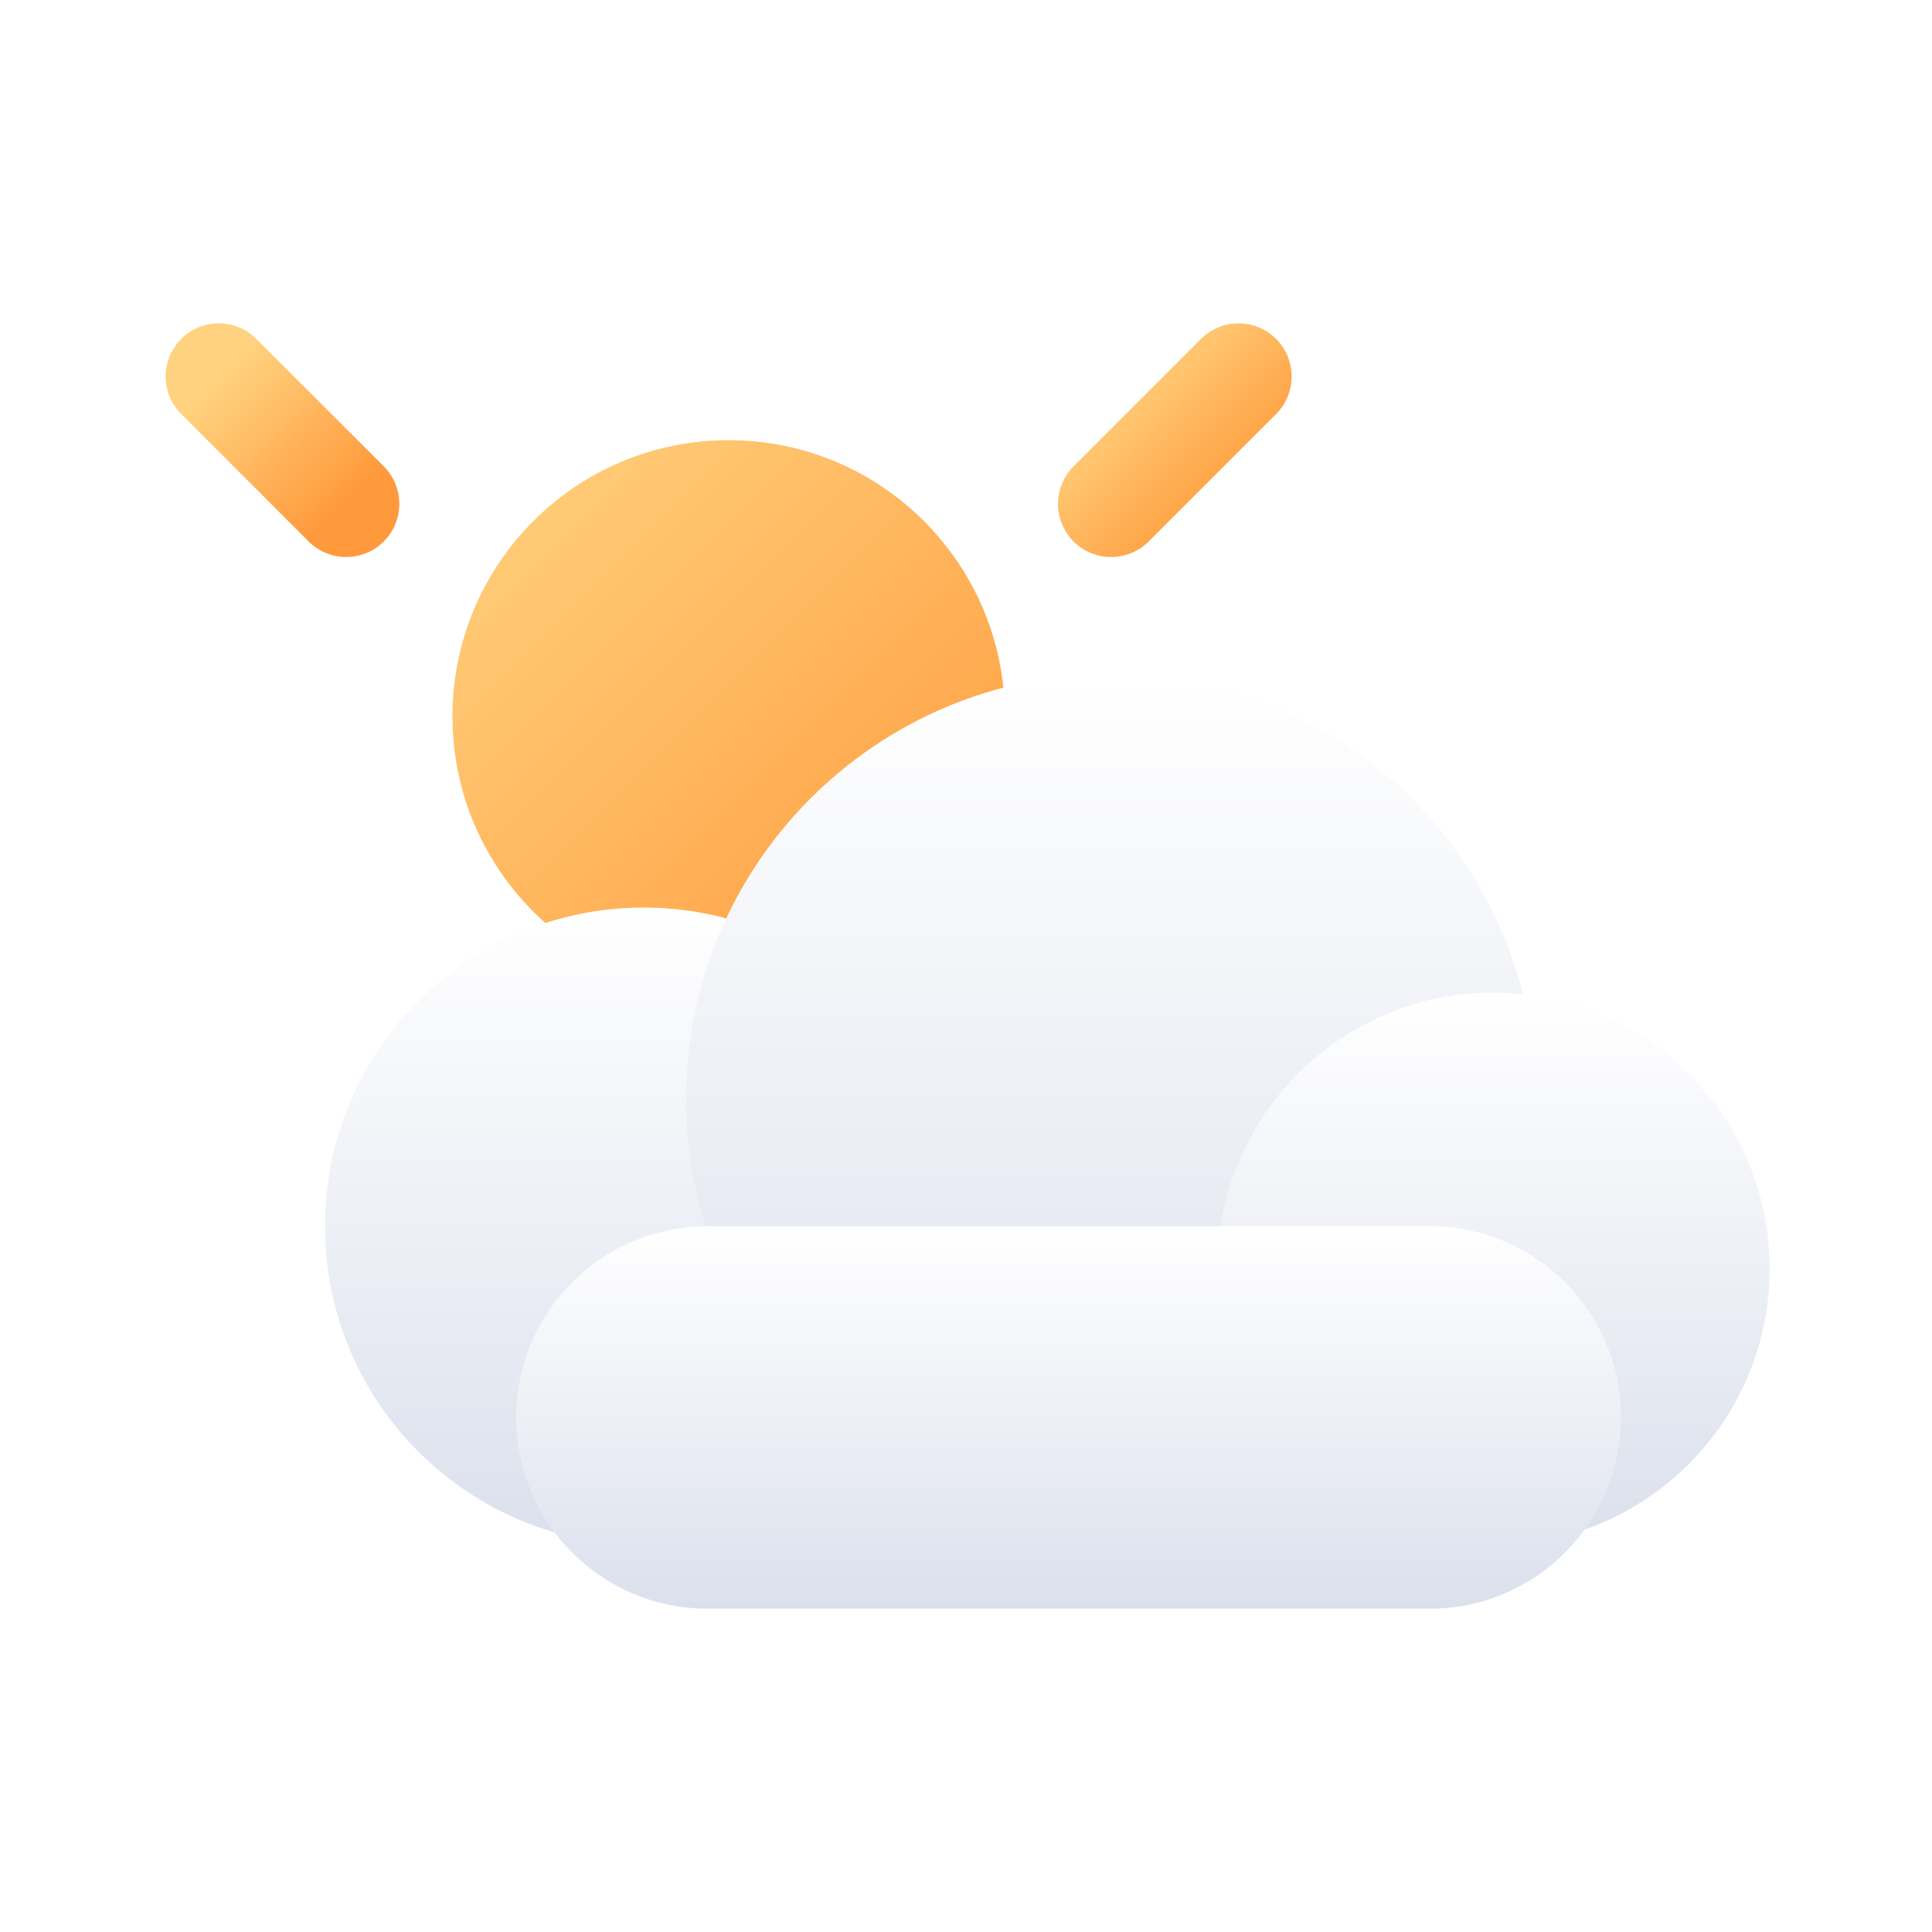
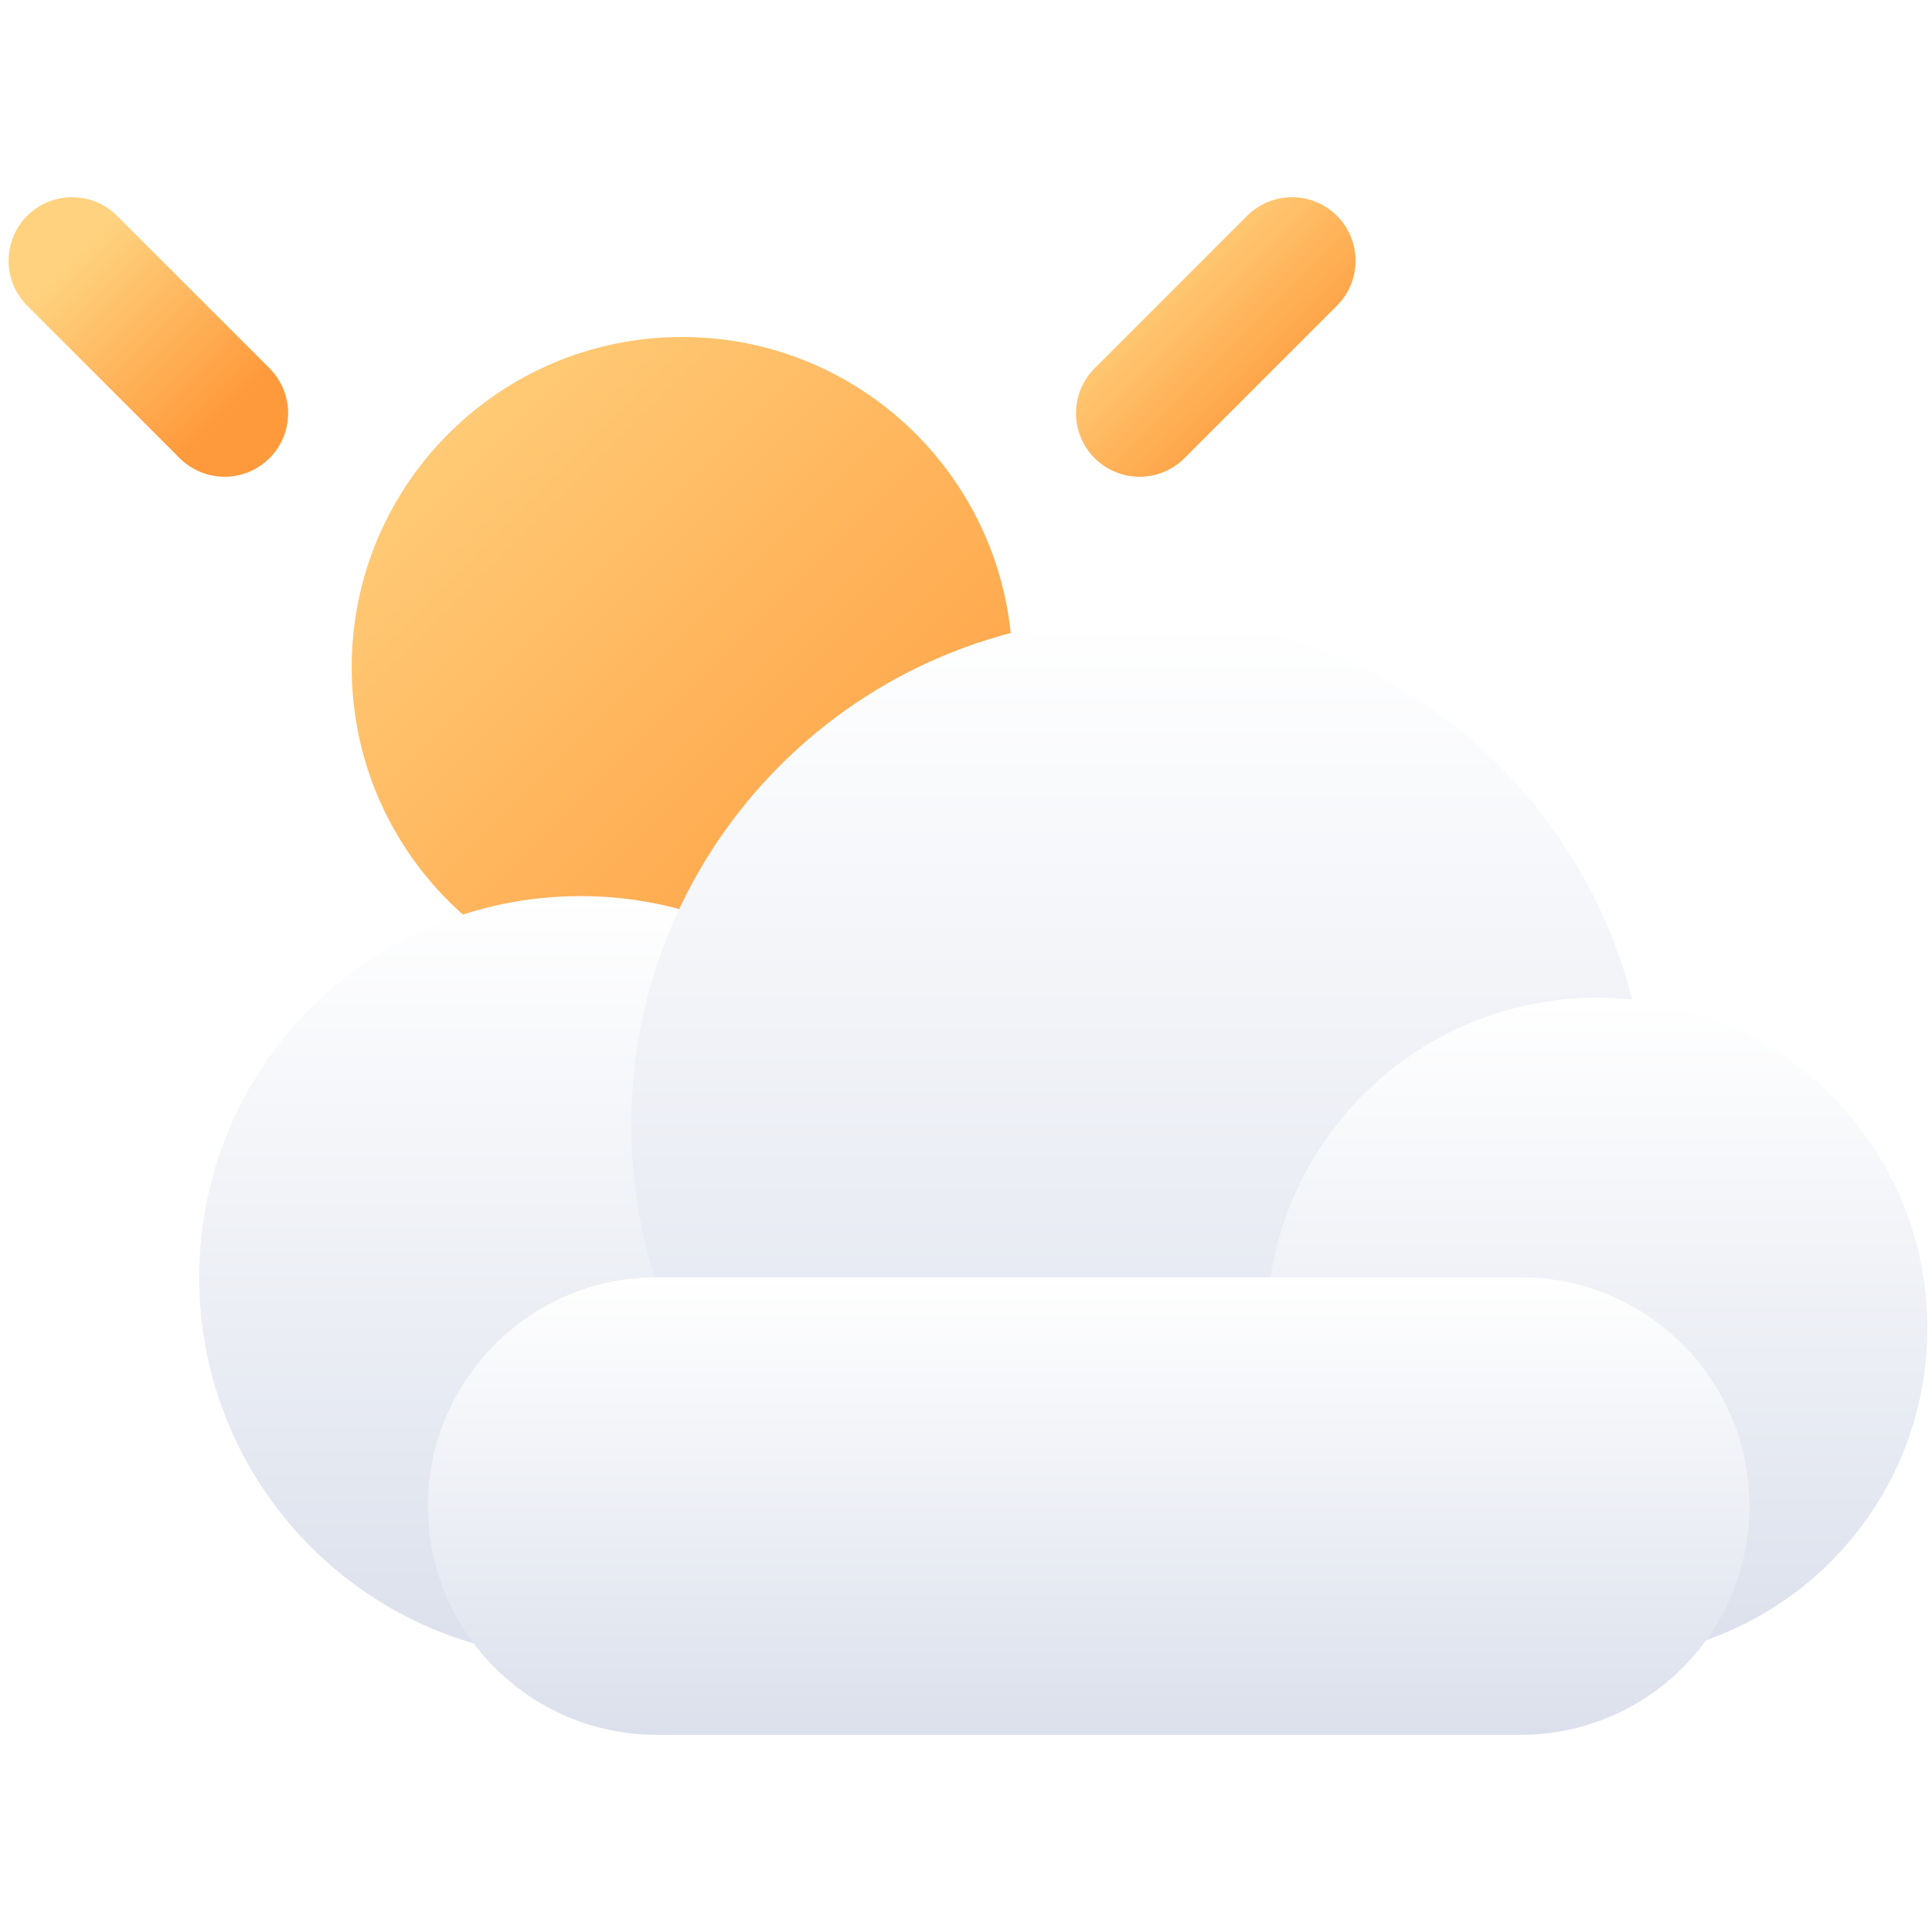
<svg xmlns="http://www.w3.org/2000/svg" width="24" height="24" viewBox="0 0 24 24">
-   <g transform="translate(-1.5052 0.4536) scale(0.263918)">
-     <defs>
-       <linearGradient id="sun" x1="0" y1="0" x2="1" y2="1">
-         <stop offset="0" stop-color="#ffd27f" />
-         <stop offset="1" stop-color="#ff9a3c" />
-       </linearGradient>
-       <linearGradient id="cool" x1="0" y1="0" x2="0" y2="1">
-         <stop offset="0" stop-color="#ffffff" />
-         <stop offset="1" stop-color="#dbe0ec" />
-       </linearGradient>
-       <linearGradient id="moon" x1="0" y1="0" x2="1" y2="1">
-         <stop offset="0" stop-color="#f4f6fb" />
-         <stop offset="1" stop-color="#cfd6e6" />
-       </linearGradient>
-       <linearGradient id="blue" x1="0" y1="0" x2="0" y2="1">
-         <stop offset="0" stop-color="#9fdcff" />
-         <stop offset="1" stop-color="#4fb0ff" />
-       </linearGradient>
-     </defs>
-     <g stroke="url(#sun)" stroke-width="5" stroke-linecap="round">
-       <line x1="40" y1="14" x2="40" y2="6" />
-       <line x1="22" y1="22" x2="16" y2="16" />
-       <line x1="58" y1="22" x2="64" y2="16" />
-       <line x1="18" y1="36" x2="10" y2="36" />
-     </g>
-     <circle cx="40" cy="32" r="13" fill="url(#sun)" />
-     <g fill="url(#cool)">
-       <circle cx="36" cy="56" r="15" />
-       <circle cx="58" cy="50" r="20" />
-       <circle cx="76" cy="58" r="13" />
-       <rect x="30" y="56" width="52" height="18" rx="9" />
+   <g transform="translate(-2.3551 -2.3551) scale(1.196262)">
+     <g transform="translate(-1.5052 0.4536) scale(0.263918)">
+       <defs>
+         <linearGradient id="sun" x1="0" y1="0" x2="1" y2="1">
+           <stop offset="0" stop-color="#ffd27f" />
+           <stop offset="1" stop-color="#ff9a3c" />
+         </linearGradient>
+         <linearGradient id="cool" x1="0" y1="0" x2="0" y2="1">
+           <stop offset="0" stop-color="#ffffff" />
+           <stop offset="1" stop-color="#dbe0ec" />
+         </linearGradient>
+         <linearGradient id="moon" x1="0" y1="0" x2="1" y2="1">
+           <stop offset="0" stop-color="#f4f6fb" />
+           <stop offset="1" stop-color="#cfd6e6" />
+         </linearGradient>
+         <linearGradient id="blue" x1="0" y1="0" x2="0" y2="1">
+           <stop offset="0" stop-color="#9fdcff" />
+           <stop offset="1" stop-color="#4fb0ff" />
+         </linearGradient>
+       </defs>
+       <g stroke="url(#sun)" stroke-width="5" stroke-linecap="round">
+         <line x1="40" y1="14" x2="40" y2="6" />
+         <line x1="22" y1="22" x2="16" y2="16" />
+         <line x1="58" y1="22" x2="64" y2="16" />
+         <line x1="18" y1="36" x2="10" y2="36" />
+       </g>
+       <circle cx="40" cy="32" r="13" fill="url(#sun)" />
+       <g fill="url(#cool)">
+         <circle cx="36" cy="56" r="15" />
+         <circle cx="58" cy="50" r="20" />
+         <circle cx="76" cy="58" r="13" />
+         <rect x="30" y="56" width="52" height="18" rx="9" />
+       </g>
    </g>
  </g>
</svg>
